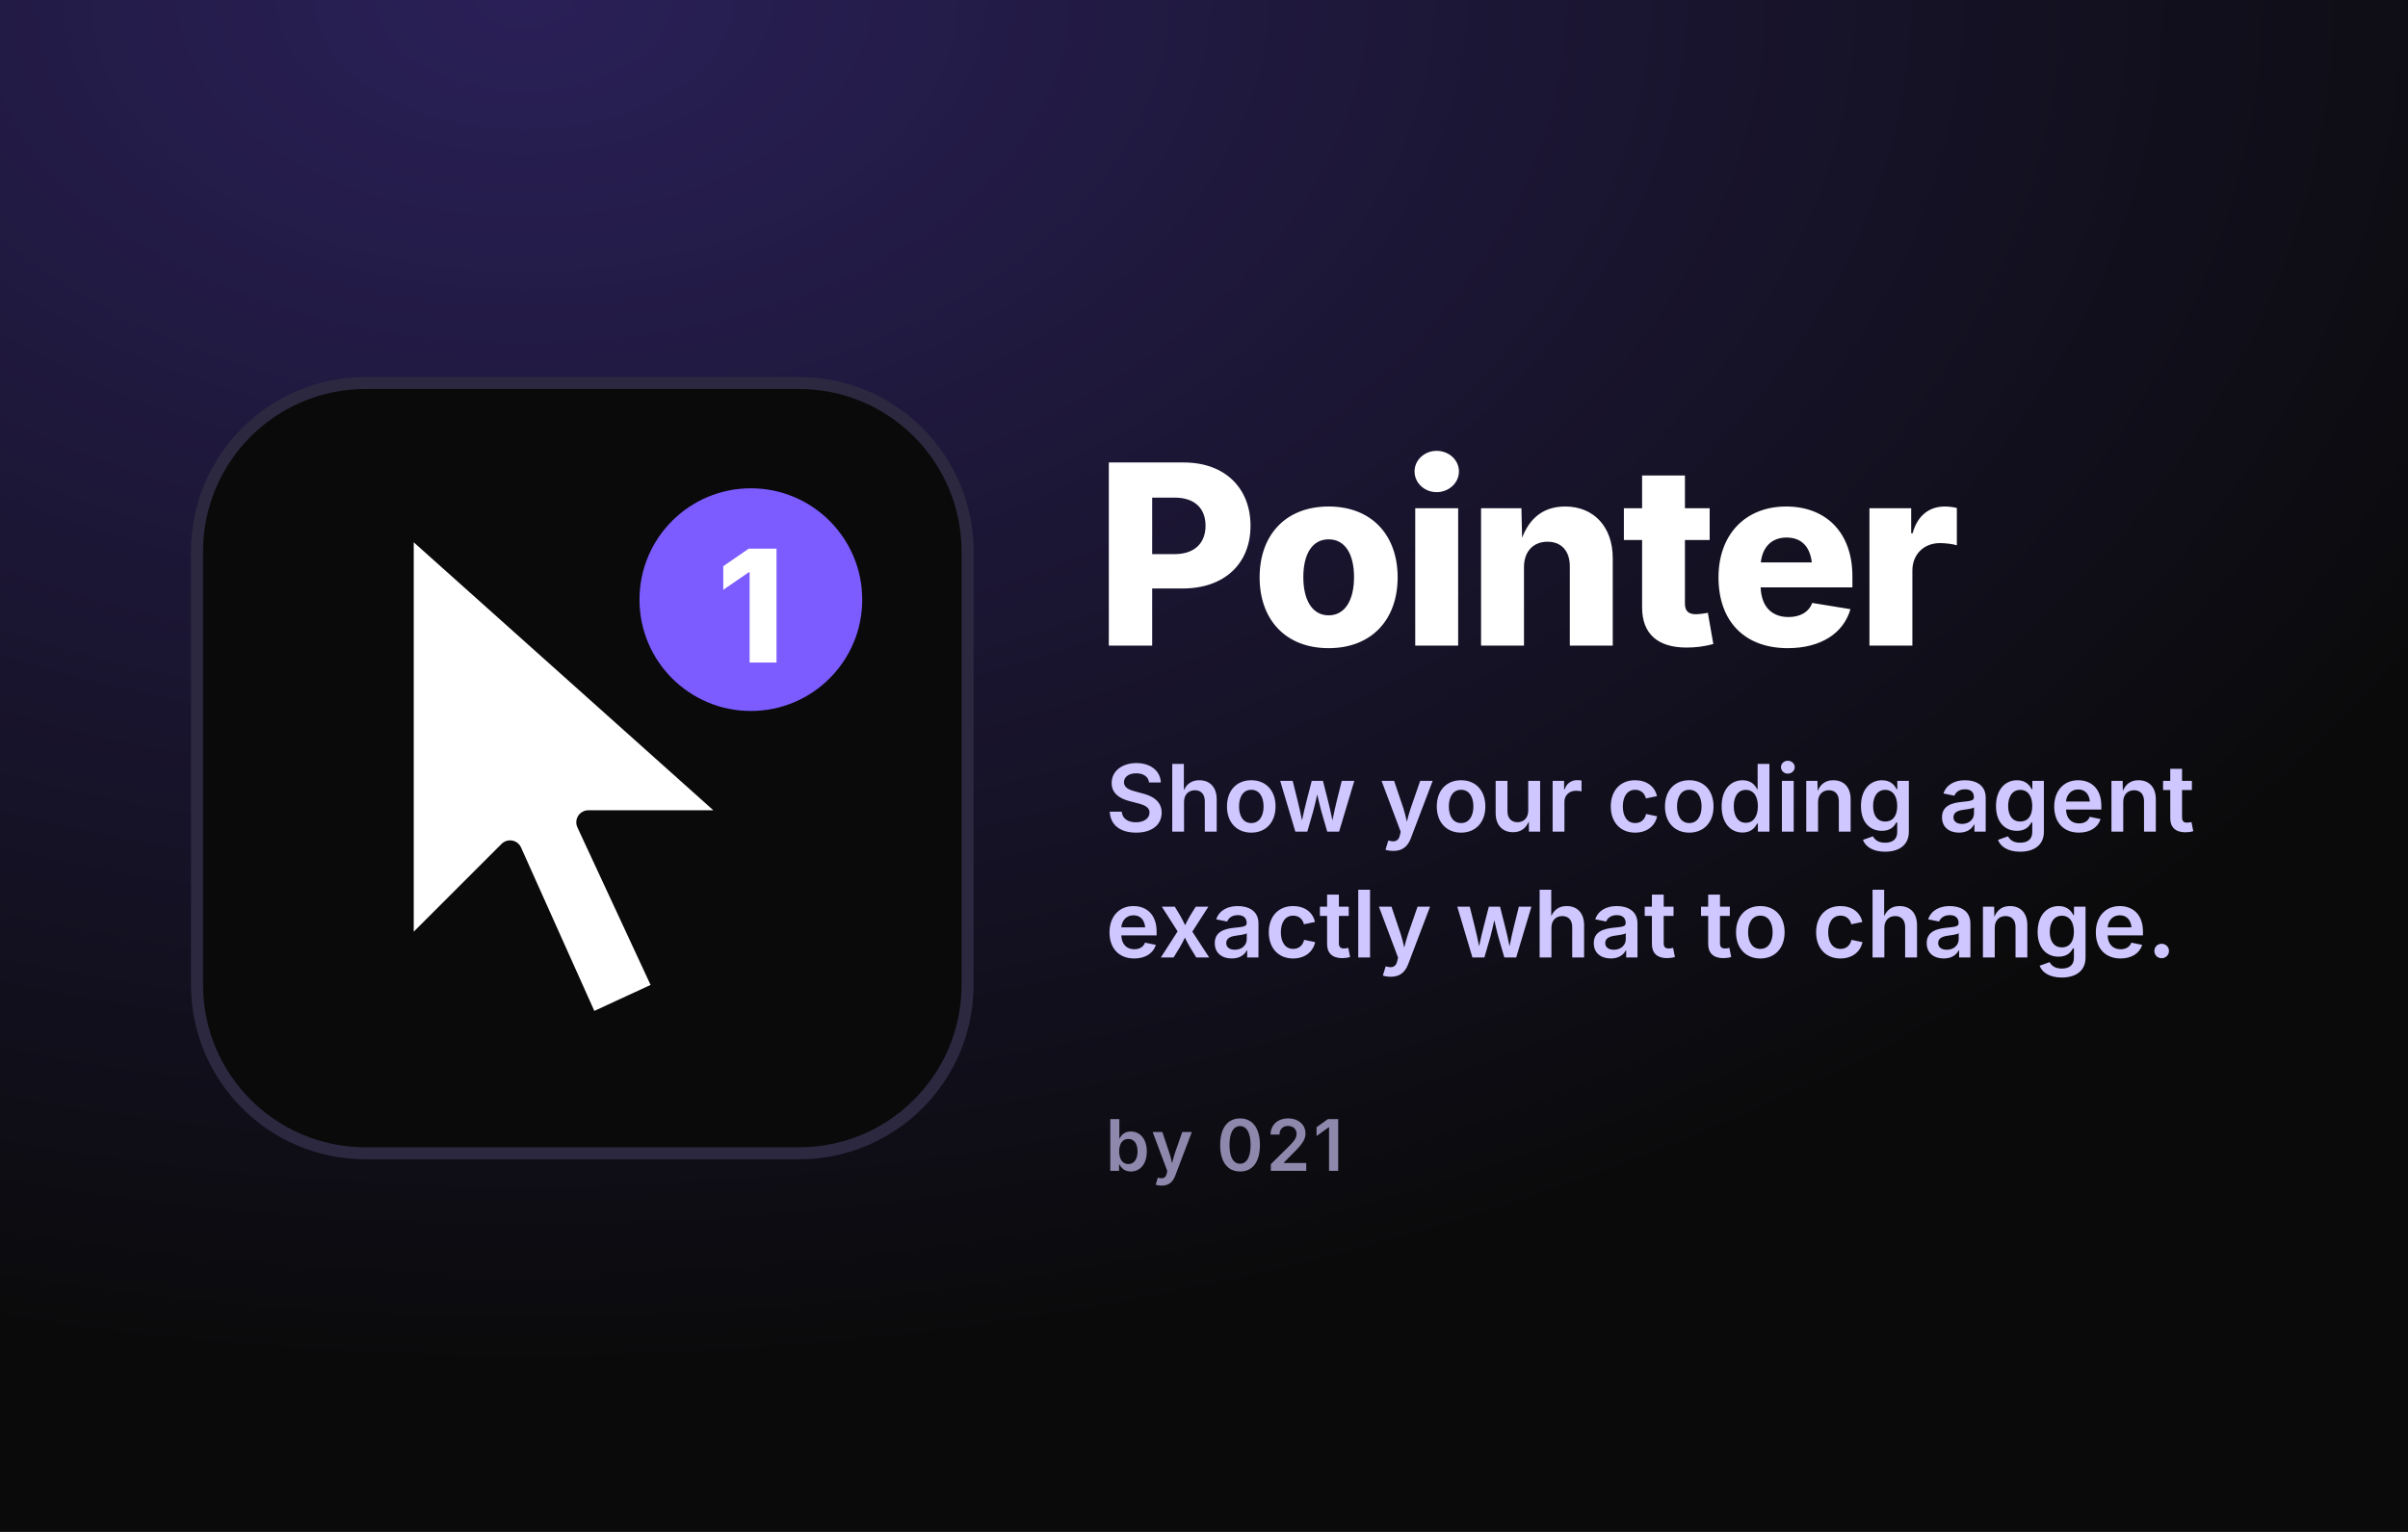
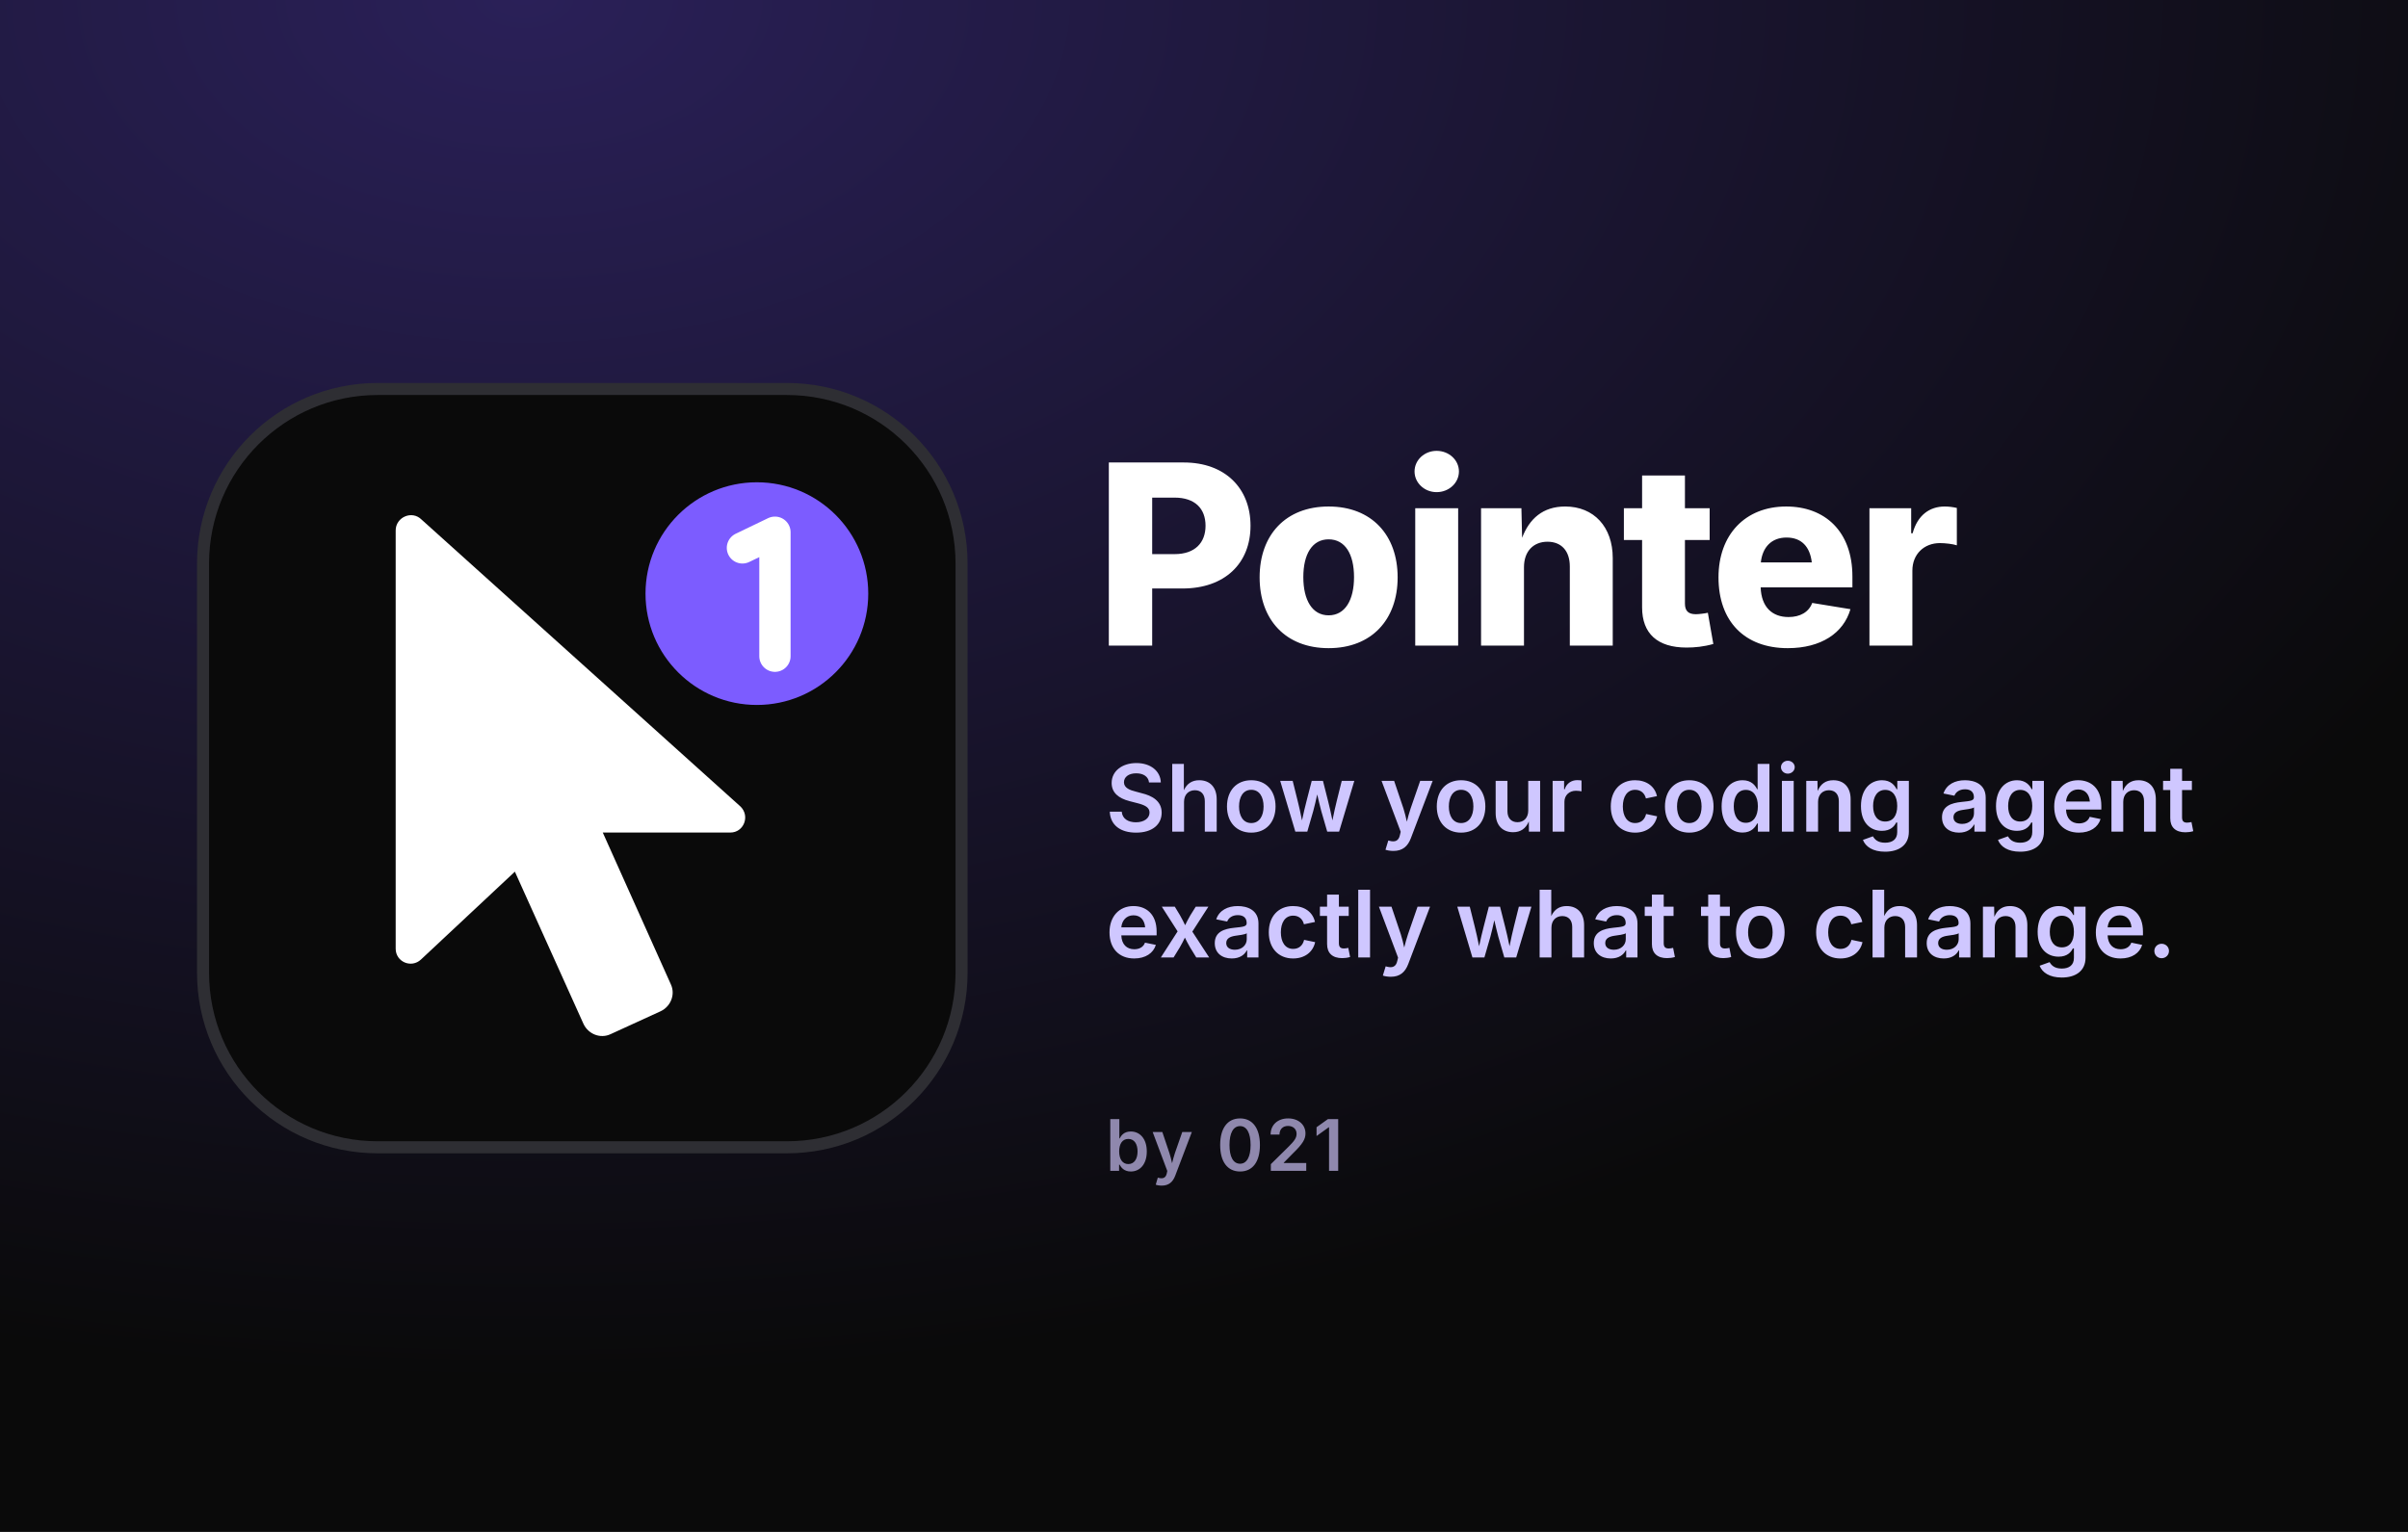
<svg xmlns="http://www.w3.org/2000/svg" width="440" height="280" viewBox="0 0 440 280">
  <defs>
    <radialGradient id="glow" cx="22%" cy="0%" r="90%">
      <stop offset="0" stop-color="#2a2058" />
      <stop offset="1" stop-color="#0a0a0a" />
    </radialGradient>
  </defs>
  <rect width="440" height="280" fill="url(#glow)" />
  <g transform="translate(36 70) scale(1.1)">
-     <rect width="128" height="128" rx="28" fill="#0A0A0A" stroke="#2c2840" stroke-width="2" />
-     <path d="M34 22v74l18-18 13 29 13-6-13-28h26z" fill="#FFFFFF" stroke="#0A0A0A" stroke-width="4" stroke-linejoin="round" />
-     <circle cx="92" cy="36" r="21" fill="#7C5CFF" stroke="#0A0A0A" stroke-width="5" />
-     <text x="92" y="37" fill="#FFFFFF" font-family="Inter, Helvetica, Arial, sans-serif" font-size="26" font-weight="800" text-anchor="middle" dominant-baseline="central">1</text>
+     <rect x="1" y="1" width="126" height="126" rx="29" fill="#0A0A0A" stroke="#2E2E33" stroke-width="2" />
+     <path d="M33 24.5v69.5c0 2.2 2.6 3.3 4.2 1.8l15.6-14.6 11.4 25.3c.8 1.7 2.8 2.5 4.5 1.7l8.3-3.8c1.7-.8 2.5-2.8 1.7-4.5L67.4 74.7h21.2c2.2 0 3.3-2.7 1.7-4.3L37.3 22.7c-1.6-1.6-4.3-.4-4.3 1.8z" fill="#FFFFFF" />
+     <circle cx="93" cy="35" r="23" fill="#0A0A0A" />
+     <circle cx="93" cy="35" r="18.5" fill="#7C5CFF" />
+     <path d="M90.6 27.4l5.4-2.6v20.6" fill="none" stroke="#FFFFFF" stroke-width="5.2" stroke-linecap="round" stroke-linejoin="round" />
  </g>
  <text x="200" y="118" fill="#FFFFFF" font-family="Inter, Helvetica, Arial, sans-serif" font-size="46" font-weight="800" letter-spacing="-1">Pointer</text>
  <text x="202" y="152" fill="#cfc7ff" font-family="Inter, Helvetica, Arial, sans-serif" font-size="17" font-weight="600">Show your coding agent</text>
  <text x="202" y="175" fill="#cfc7ff" font-family="Inter, Helvetica, Arial, sans-serif" font-size="17" font-weight="600">exactly what to change.</text>
  <text x="202" y="214" fill="#8f88ad" font-family="Inter, Helvetica, Arial, sans-serif" font-size="13" font-weight="600" letter-spacing="0.5">by 021</text>
</svg>
